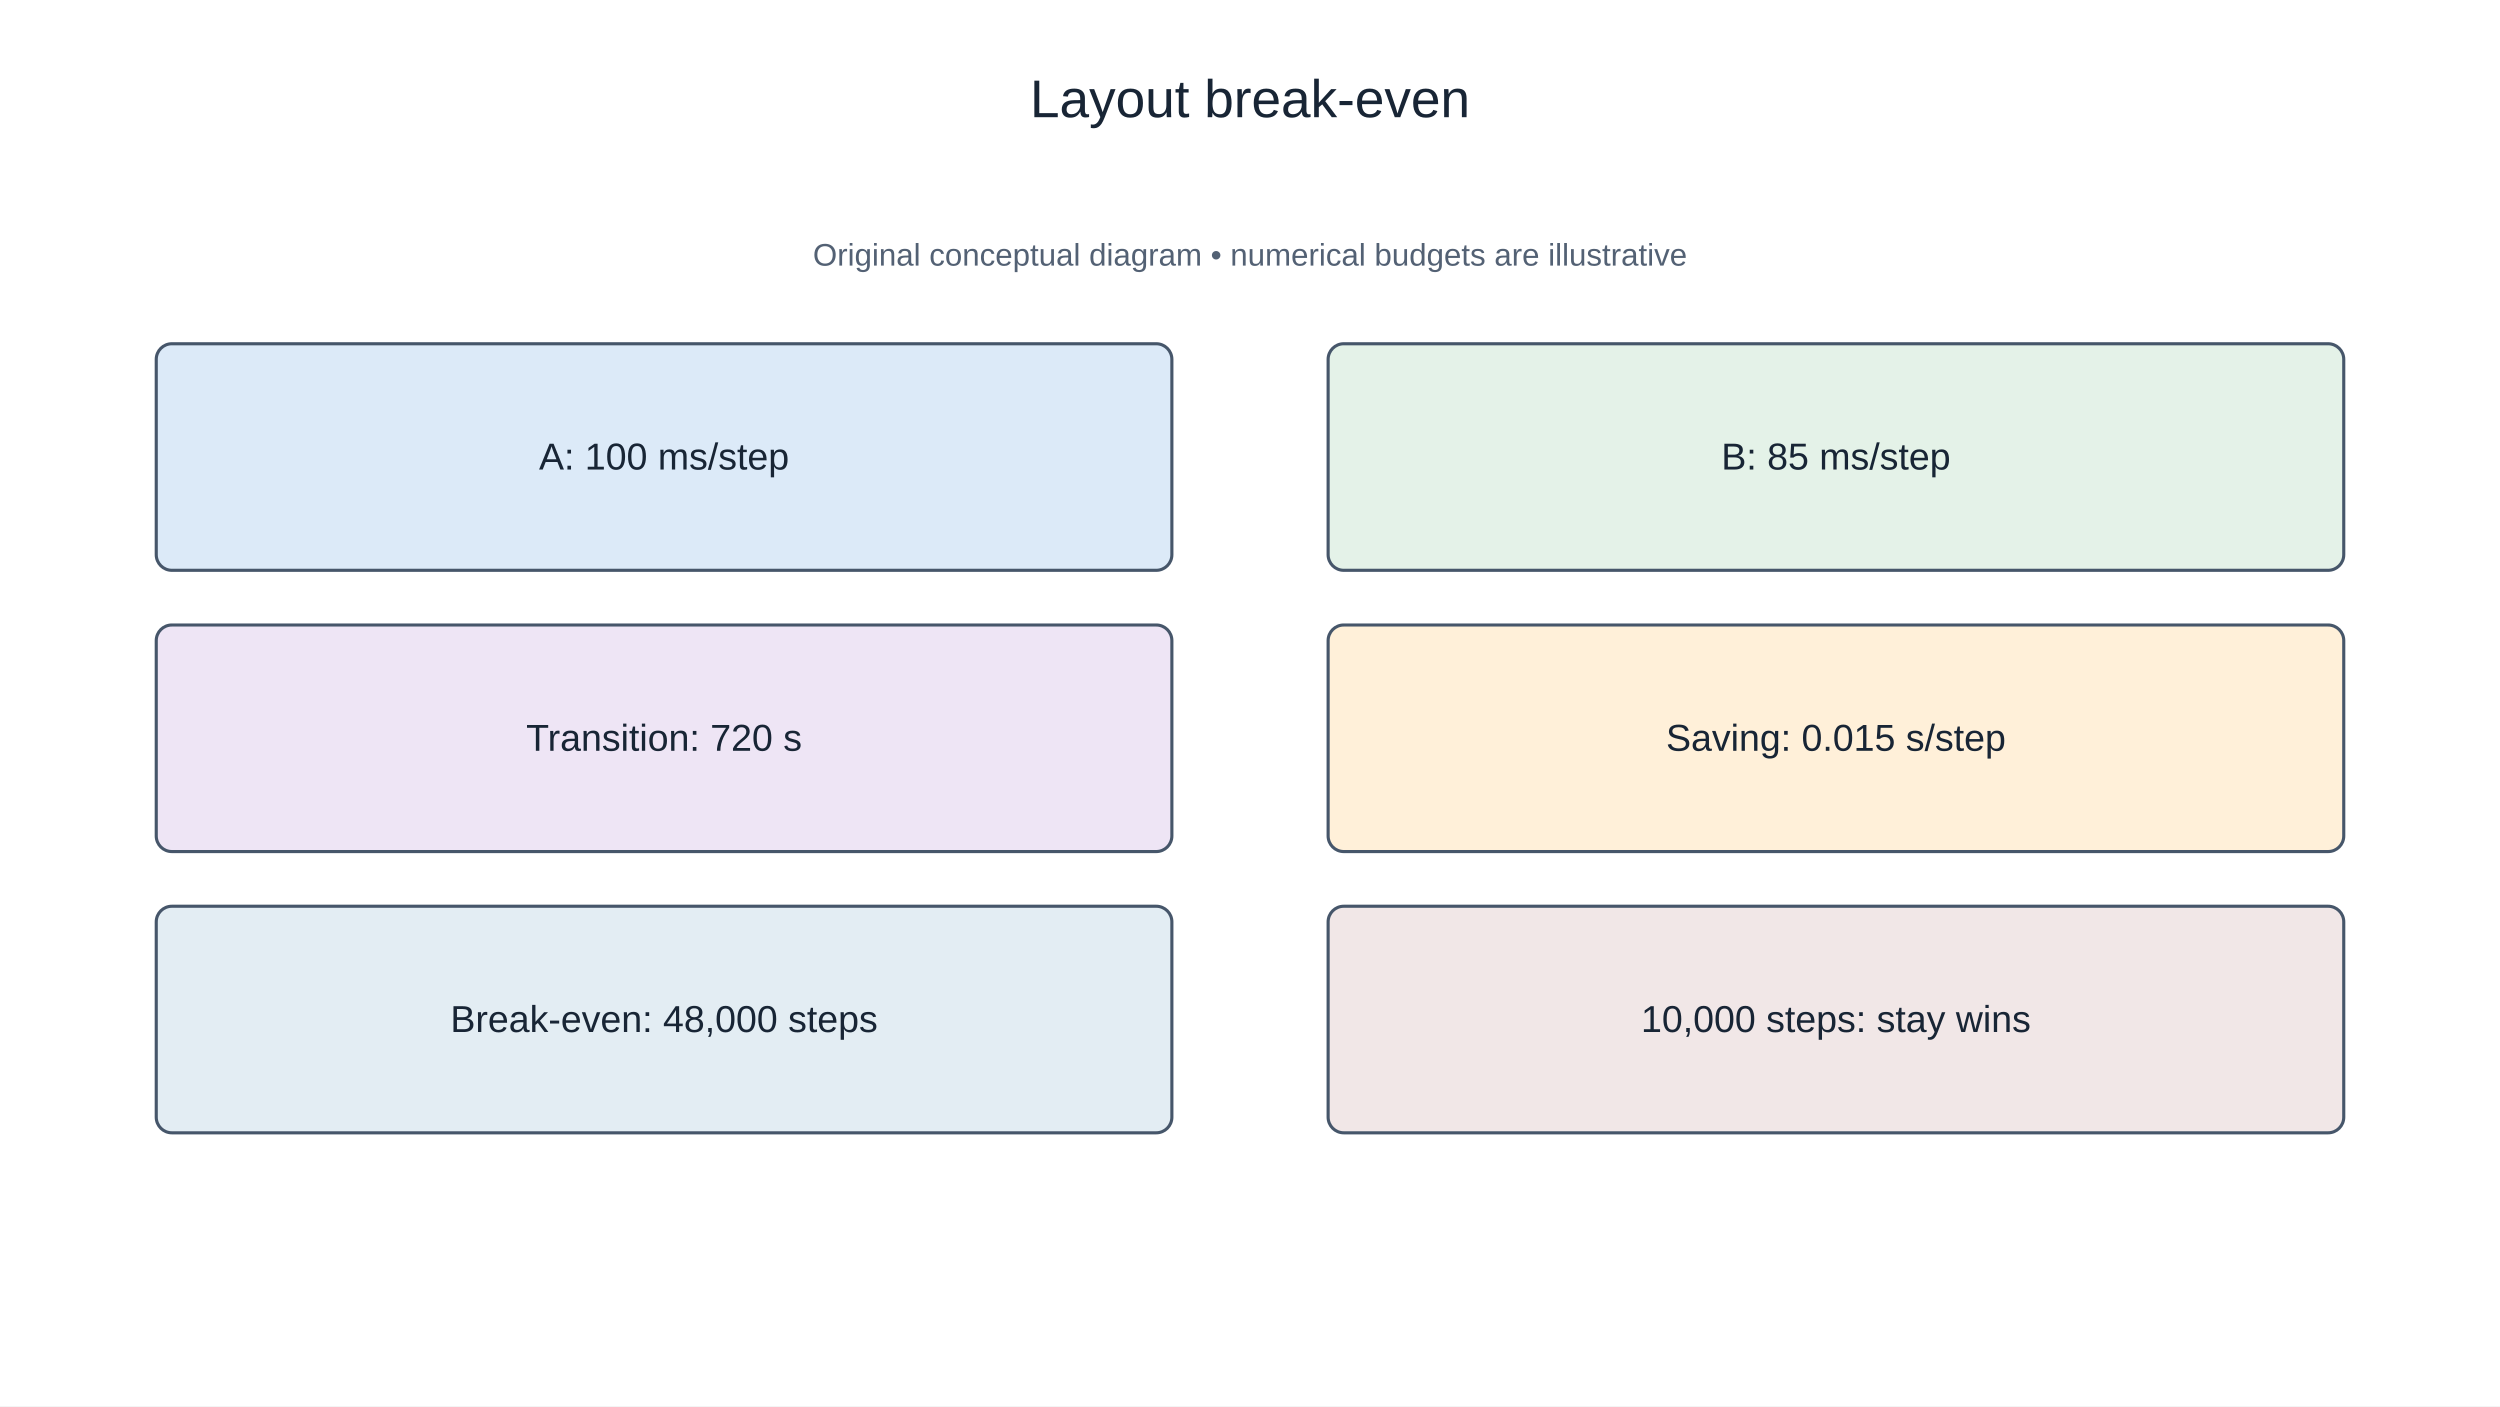
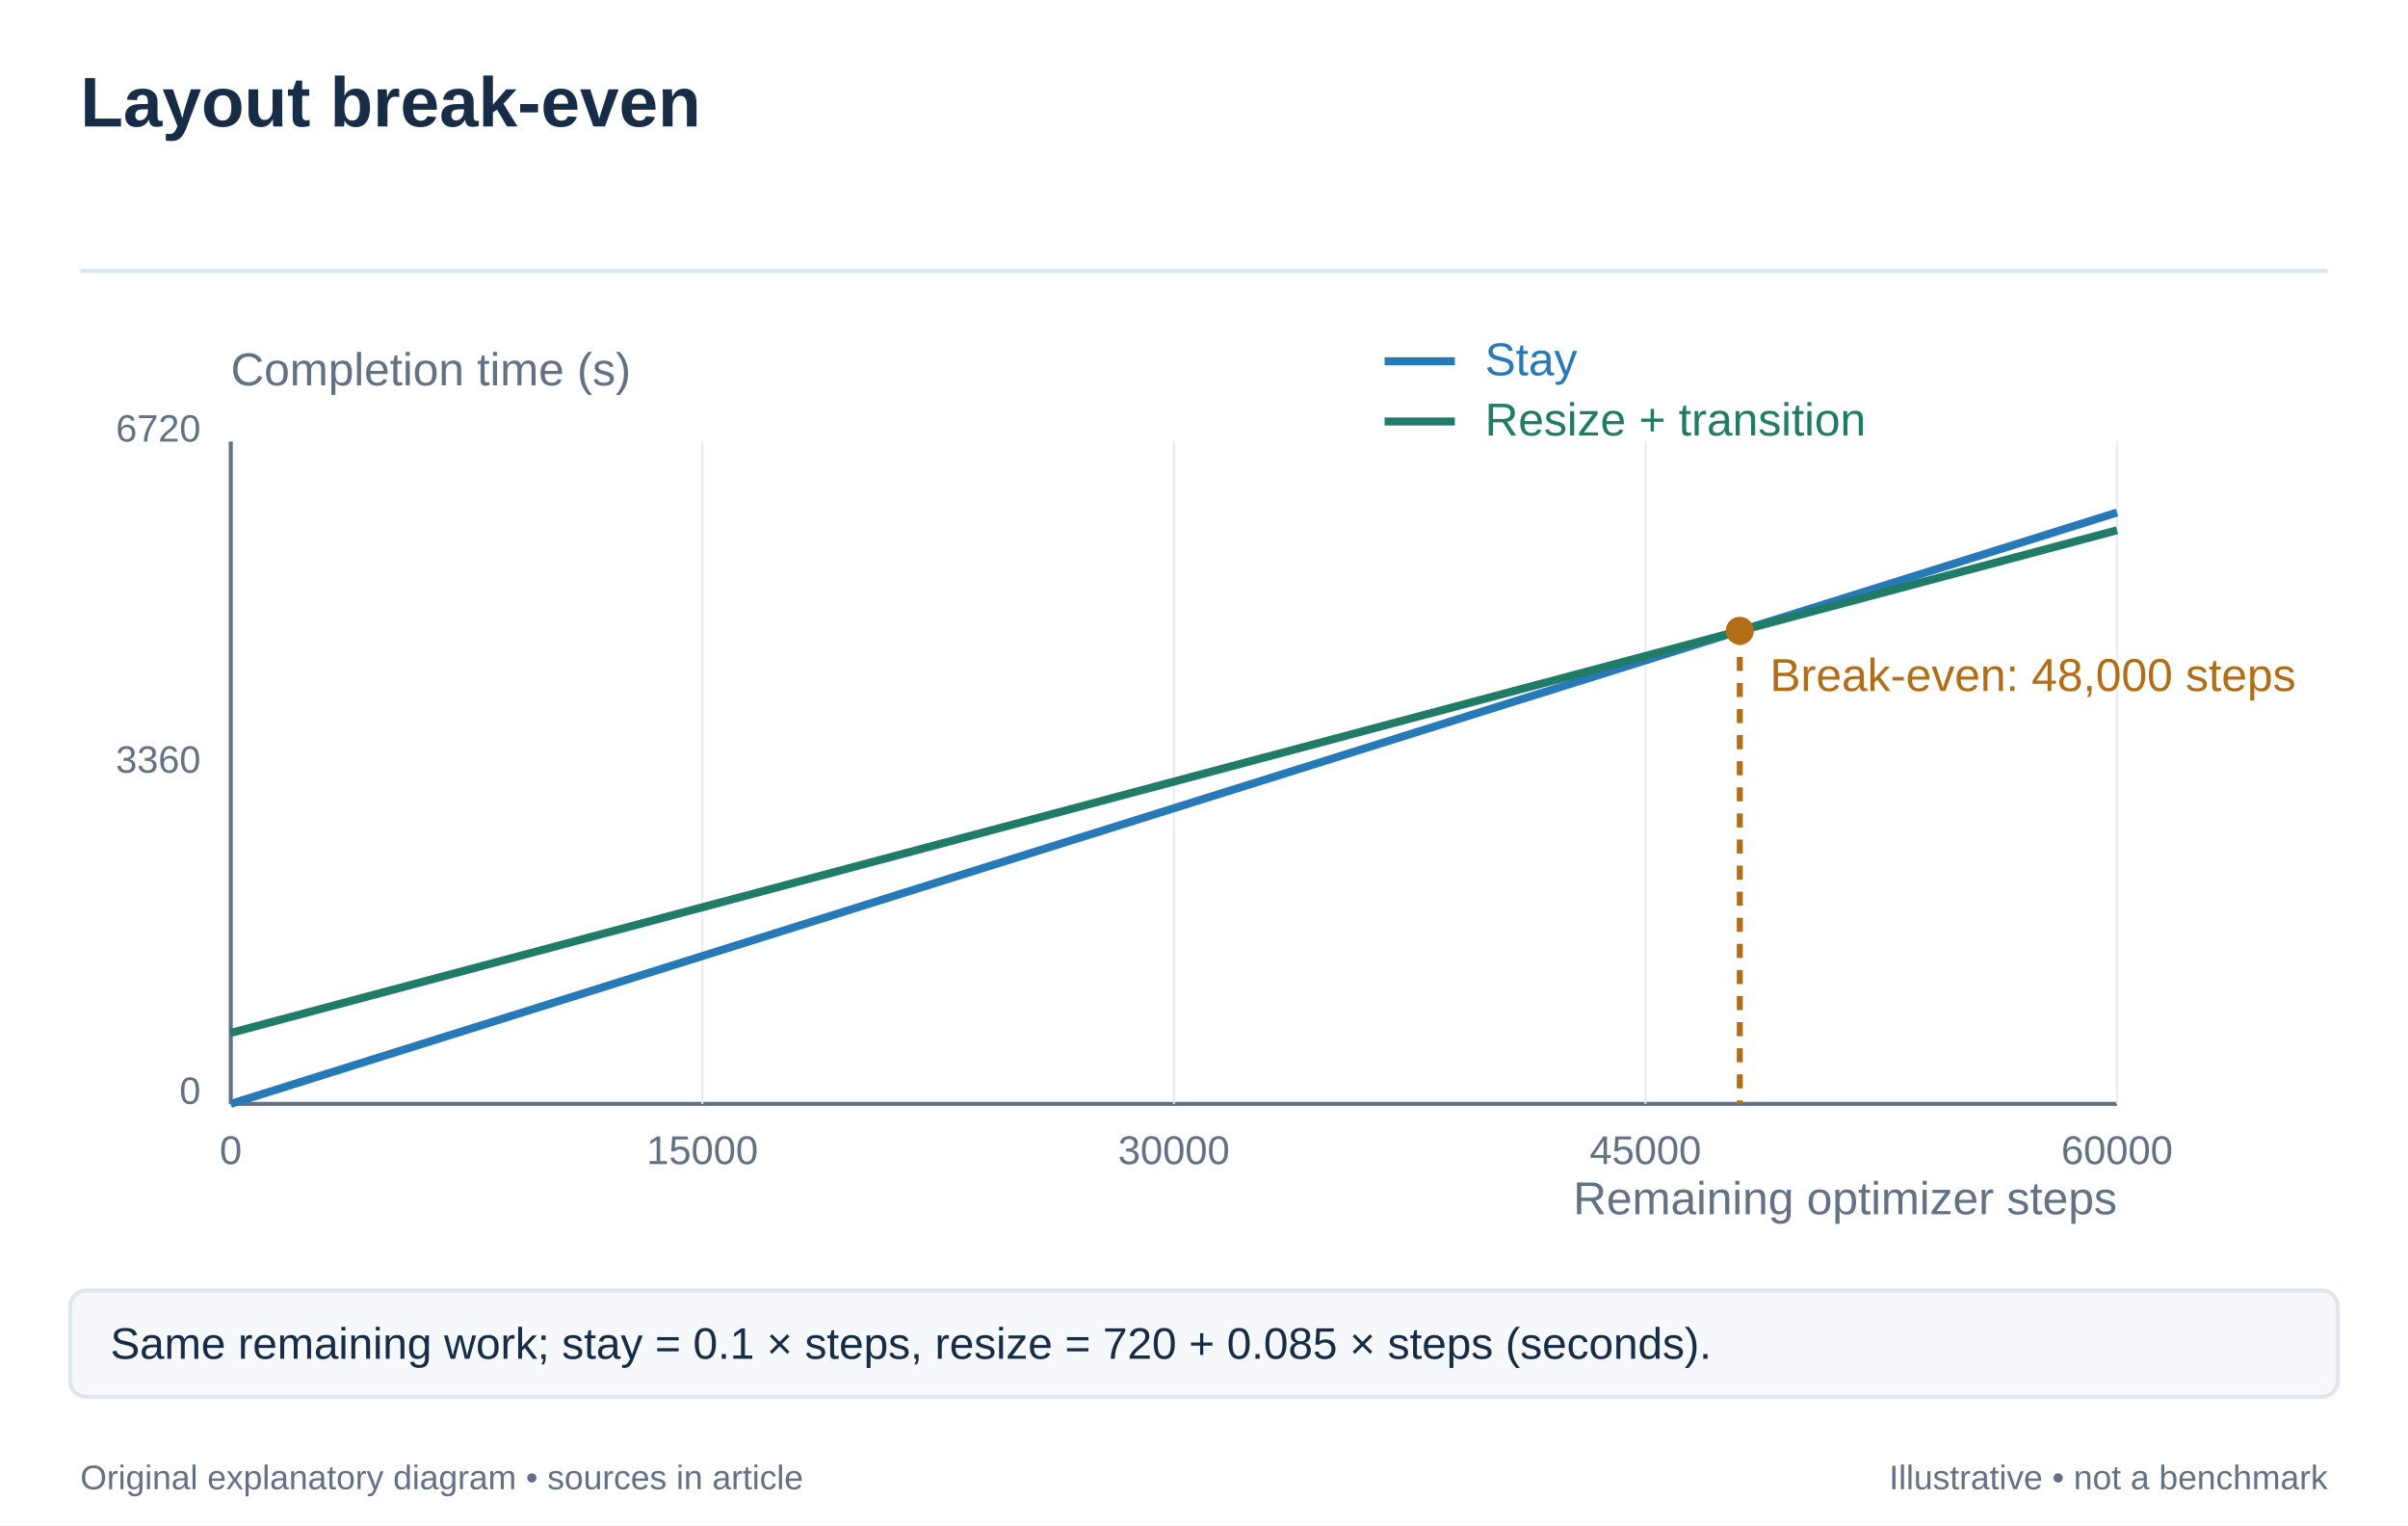
- <svg xmlns="http://www.w3.org/2000/svg" width="1600" height="900" viewBox="0 0 1600 900">
+ <svg xmlns="http://www.w3.org/2000/svg" width="1200" height="760" viewBox="0 0 1200 760">
  <defs>
-     <marker id="a" markerWidth="10" markerHeight="10" refX="8" refY="3" orient="auto">
-       <path d="M0,0 L0,6 L9,3 z" fill="#46566a" />
+     <marker id="a" markerWidth="9" markerHeight="9" refX="8" refY="4" orient="auto-start-reverse">
+       <path d="M0,0 L0,8 L9,4 Z" fill="context-stroke" />
+     </marker>
+     <marker id="a2779b8" markerWidth="9" markerHeight="9" refX="8" refY="4" orient="auto-start-reverse">
+       <path d="M0,0 L0,8 L9,4 Z" fill="#2779b8" />
+     </marker>
+     <marker id="a207b67" markerWidth="9" markerHeight="9" refX="8" refY="4" orient="auto-start-reverse">
+       <path d="M0,0 L0,8 L9,4 Z" fill="#207b67" />
+     </marker>
+     <marker id="a7750a3" markerWidth="9" markerHeight="9" refX="8" refY="4" orient="auto-start-reverse">
+       <path d="M0,0 L0,8 L9,4 Z" fill="#7750a3" />
+     </marker>
+     <marker id="ab16e17" markerWidth="9" markerHeight="9" refX="8" refY="4" orient="auto-start-reverse">
+       <path d="M0,0 L0,8 L9,4 Z" fill="#b16e17" />
+     </marker>
+     <marker id="ab34444" markerWidth="9" markerHeight="9" refX="8" refY="4" orient="auto-start-reverse">
+       <path d="M0,0 L0,8 L9,4 Z" fill="#b34444" />
+     </marker>
+     <marker id="a627183" markerWidth="9" markerHeight="9" refX="8" refY="4" orient="auto-start-reverse">
+       <path d="M0,0 L0,8 L9,4 Z" fill="#627183" />
    </marker>
  </defs>
-   <rect width="1600" height="900" fill="white" />
+   <rect width="1200" height="760" fill="white" />
  <g font-family="Arial, sans-serif">
-     <text x="800" y="75" font-size="34" text-anchor="middle" fill="#182535">Layout break-even</text>
-     <text x="800" y="170" font-size="20" text-anchor="middle" fill="#536174">Original conceptual diagram • numerical budgets are illustrative</text>
-     <rect x="100" y="220" width="650" height="145" rx="10" fill="#dceaf8" stroke="#46566a" stroke-width="2" />
-     <text x="425.0" y="300.5" font-size="24" text-anchor="middle" fill="#182535">A: 100 ms/step</text>
-     <rect x="850" y="220" width="650" height="145" rx="10" fill="#e4f2e8" stroke="#46566a" stroke-width="2" />
-     <text x="1175.0" y="300.5" font-size="24" text-anchor="middle" fill="#182535">B: 85 ms/step</text>
-     <rect x="100" y="400" width="650" height="145" rx="10" fill="#eee5f5" stroke="#46566a" stroke-width="2" />
-     <text x="425.0" y="480.5" font-size="24" text-anchor="middle" fill="#182535">Transition: 720 s</text>
-     <rect x="850" y="400" width="650" height="145" rx="10" fill="#fff0d9" stroke="#46566a" stroke-width="2" />
-     <text x="1175.0" y="480.5" font-size="24" text-anchor="middle" fill="#182535">Saving: 0.015 s/step</text>
-     <rect x="100" y="580" width="650" height="145" rx="10" fill="#e3edf3" stroke="#46566a" stroke-width="2" />
-     <text x="425.0" y="660.5" font-size="24" text-anchor="middle" fill="#182535">Break-even: 48,000 steps</text>
-     <rect x="850" y="580" width="650" height="145" rx="10" fill="#f1e7e7" stroke="#46566a" stroke-width="2" />
-     <text x="1175.0" y="660.5" font-size="24" text-anchor="middle" fill="#182535">10,000 steps: stay wins</text>
+     <text x="40" y="63" fill="#172c46" font-size="35" text-anchor="start" font-weight="bold">Layout break-even</text>
+     <path d="M40,135 L1160,135" fill="none" stroke="#dce5ee" stroke-width="2" />
+     <path d="M115,550 L1055,550" fill="none" stroke="#627183" stroke-width="2" />
+     <path d="M115.0,550 L115.0,220" fill="none" stroke="#e6ecf2" stroke-width="1" />
+     <text x="115.0" y="580" fill="#627183" font-size="20" text-anchor="middle" font-weight="normal">0</text>
+     <path d="M350.0,550 L350.0,220" fill="none" stroke="#e6ecf2" stroke-width="1" />
+     <text x="350.0" y="580" fill="#627183" font-size="20" text-anchor="middle" font-weight="normal">15000</text>
+     <path d="M585.0,550 L585.0,220" fill="none" stroke="#e6ecf2" stroke-width="1" />
+     <text x="585.0" y="580" fill="#627183" font-size="20" text-anchor="middle" font-weight="normal">30000</text>
+     <path d="M820.0,550 L820.0,220" fill="none" stroke="#e6ecf2" stroke-width="1" />
+     <text x="820.0" y="580" fill="#627183" font-size="20" text-anchor="middle" font-weight="normal">45000</text>
+     <path d="M1055.0,550 L1055.0,220" fill="none" stroke="#e6ecf2" stroke-width="1" />
+     <text x="1055.0" y="580" fill="#627183" font-size="20" text-anchor="middle" font-weight="normal">60000</text>
+     <text x="1055" y="605" fill="#627183" font-size="23" text-anchor="end" font-weight="normal">Remaining optimizer steps</text>
+     <path d="M115,550 L115,220" fill="none" stroke="#627183" stroke-width="2" />
+     <text x="115" y="192" fill="#627183" font-size="23" text-anchor="start" font-weight="normal">Completion time (s)</text>
+     <text x="100" y="550.0" fill="#627183" font-size="19" text-anchor="end" font-weight="normal">0</text>
+     <text x="100" y="385.0" fill="#627183" font-size="19" text-anchor="end" font-weight="normal">3360</text>
+     <text x="100" y="220.0" fill="#627183" font-size="19" text-anchor="end" font-weight="normal">6720</text>
+     <path d="M115,550.0 L1055,255.357" fill="none" stroke="#2779b8" stroke-width="4" />
+     <path d="M115,514.643 L1055,264.196" fill="none" stroke="#207b67" stroke-width="4" />
+     <path d="M690,180 L725,180" fill="none" stroke="#2779b8" stroke-width="4" />
+     <text x="740" y="187" fill="#2779b8" font-size="23" text-anchor="start" font-weight="normal">Stay</text>
+     <path d="M690,210 L725,210" fill="none" stroke="#207b67" stroke-width="4" />
+     <text x="740" y="217" fill="#207b67" font-size="23" text-anchor="start" font-weight="normal">Resize + transition</text>
+     <circle cx="867.0" cy="314.286" r="7" fill="#b16e17" />
+     <path d="M867.0,314.286 L867.0,550" fill="none" stroke="#b16e17" stroke-width="3" stroke-dasharray="7 6" />
+     <text x="882.0" y="344.286" fill="#b16e17" font-size="23" text-anchor="start" font-weight="normal">Break-even: 48,000 steps</text>
+     <rect x="35" y="643" width="1130" height="53" rx="8" fill="#f6f8fb" stroke="#dfe6ed" stroke-width="2" />
+     <text x="55" y="677" fill="#172c46" font-size="22" text-anchor="start" font-weight="normal">Same remaining work; stay = 0.1 × steps, resize = 720 + 0.085 × steps (seconds).</text>
+     <text x="40" y="742" fill="#627183" font-size="17" text-anchor="start" font-weight="normal">Original explanatory diagram • sources in article</text>
+     <text x="1160" y="742" fill="#627183" font-size="17" text-anchor="end" font-weight="normal">Illustrative • not a benchmark</text>
  </g>
</svg>
